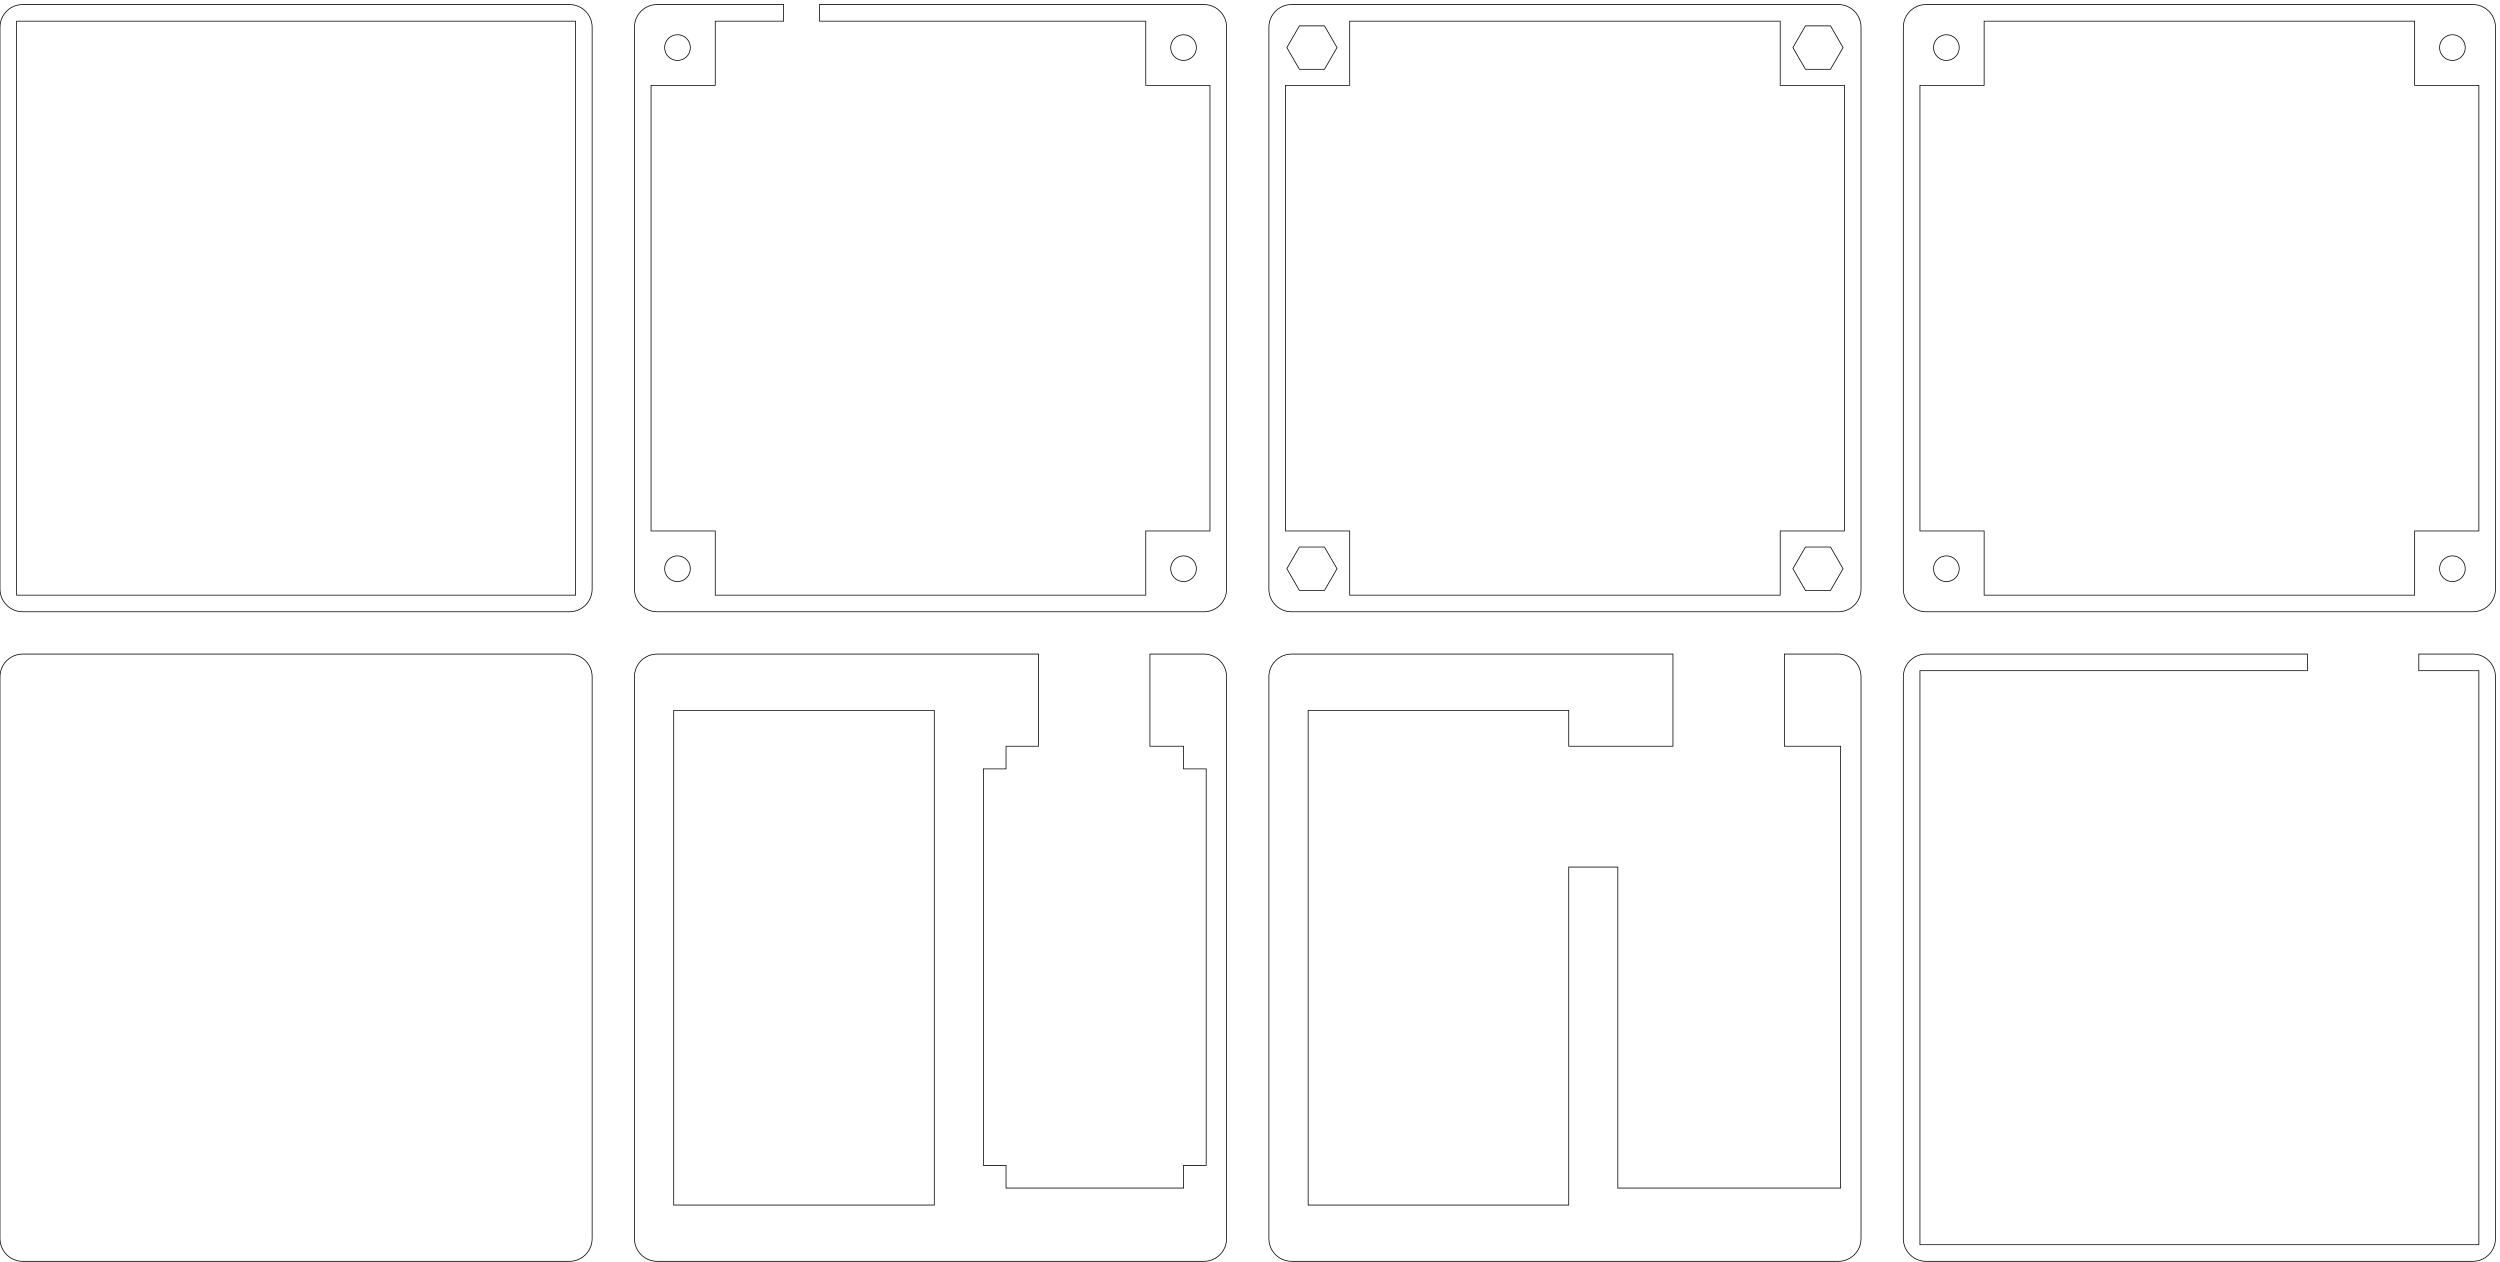
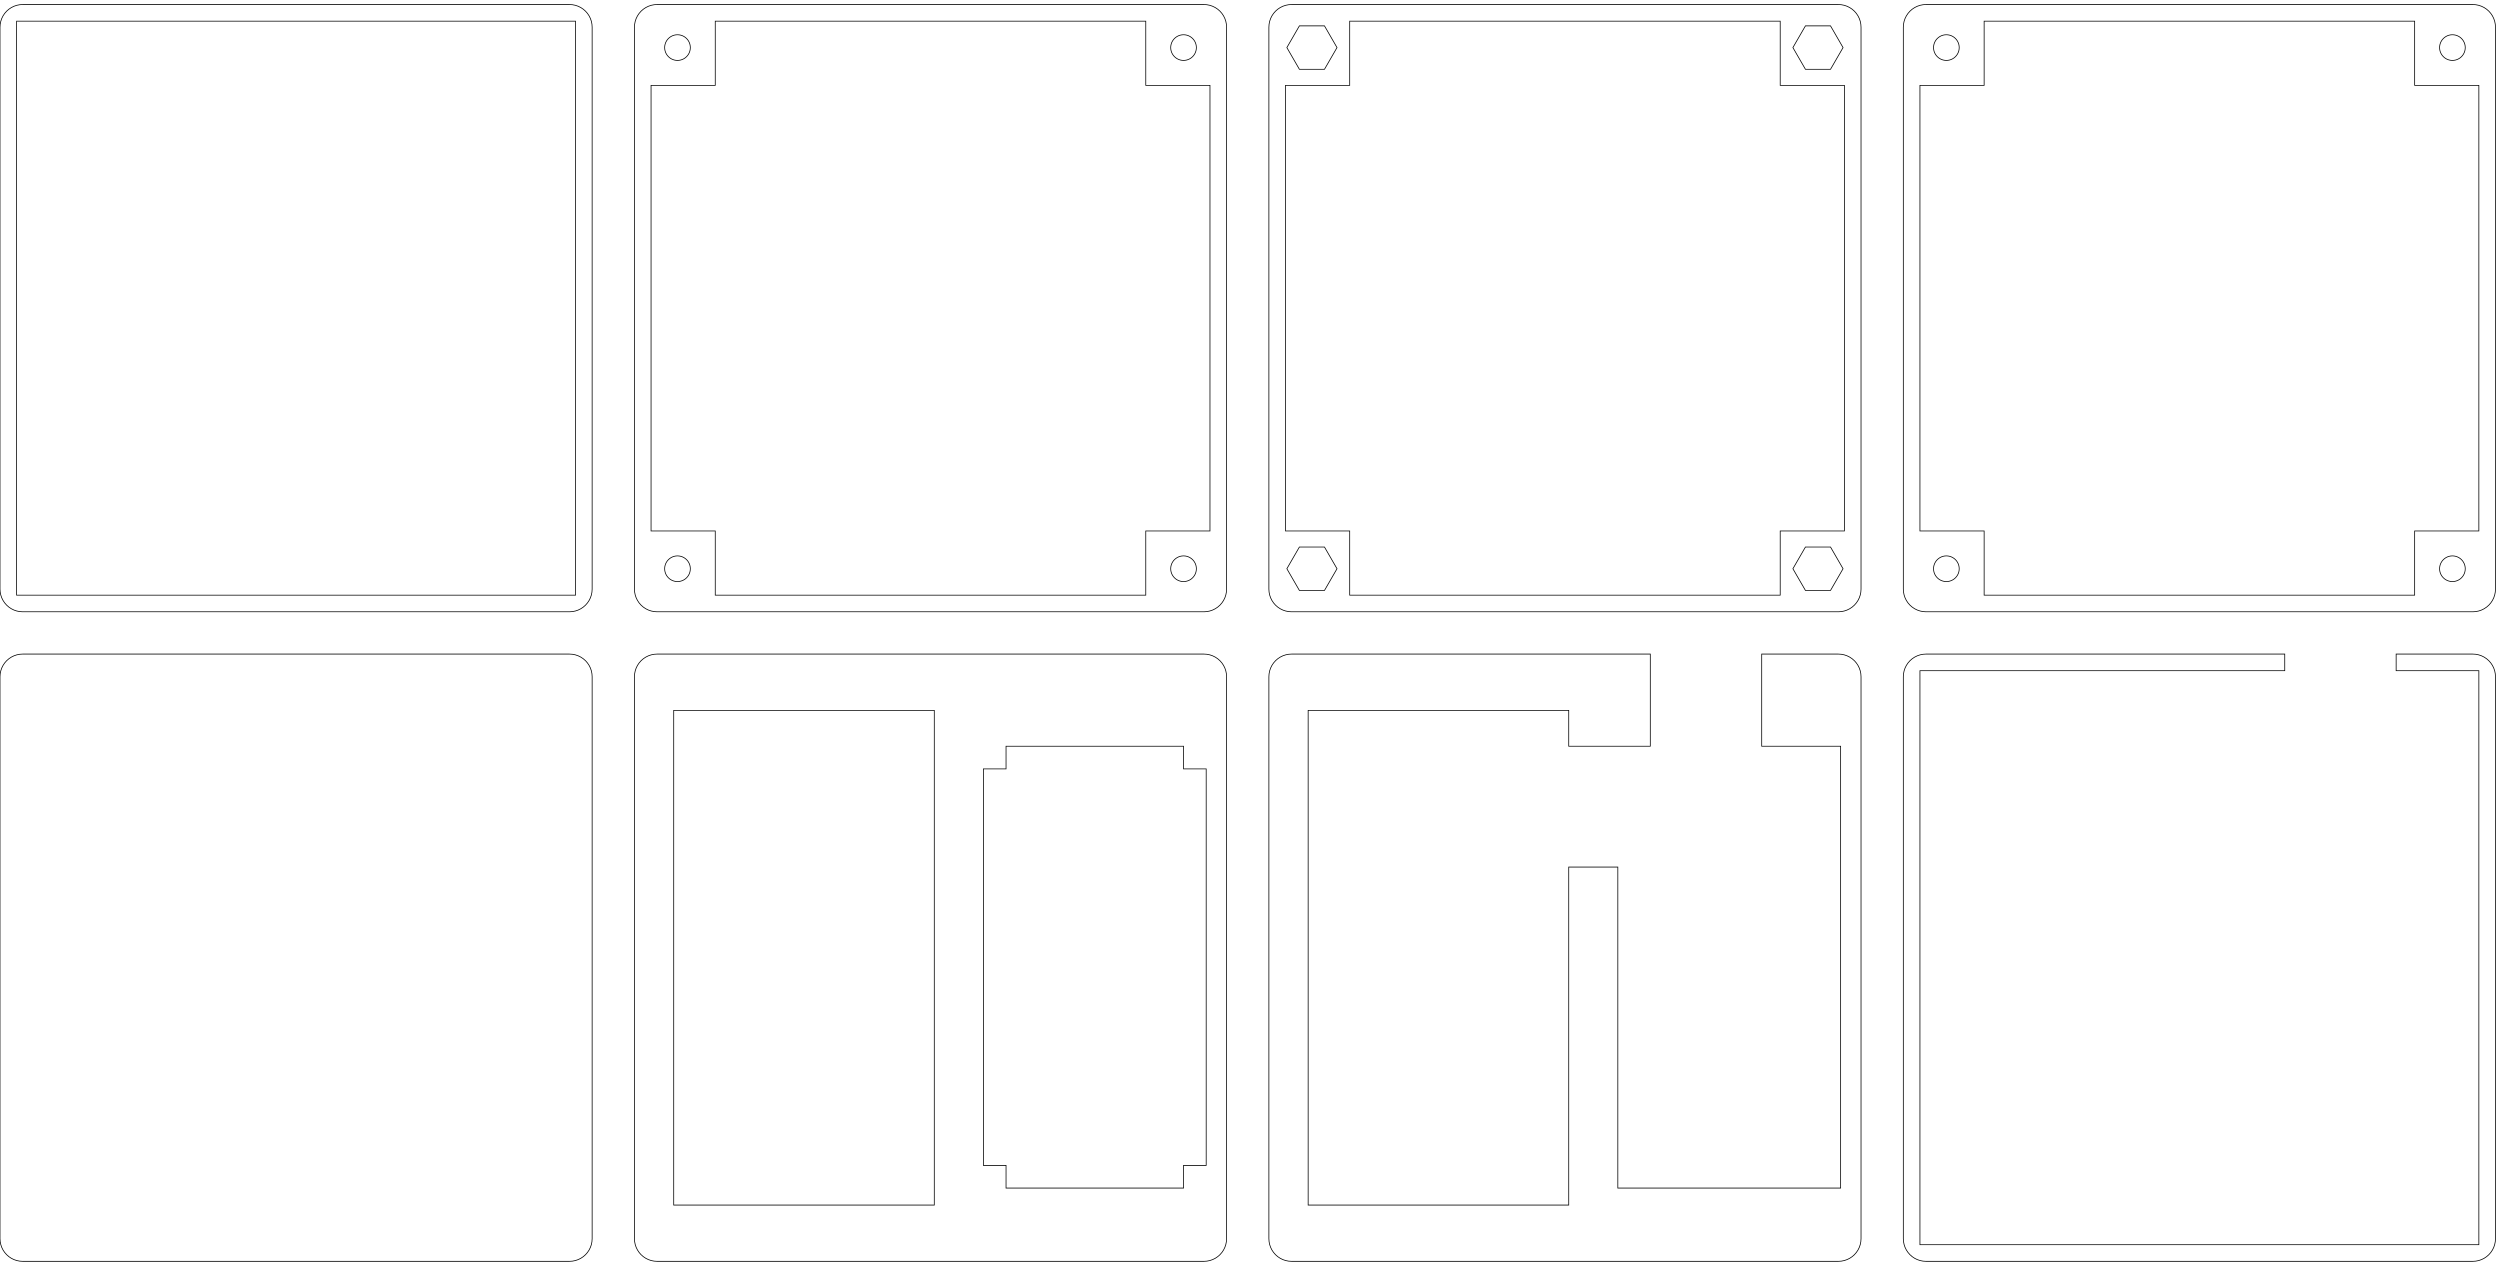
<svg xmlns="http://www.w3.org/2000/svg" width="331mm" height="167mm" viewBox="2 -169 331 167" version="1.1">
-   <path d=" M 245.792,-88.026 L 246.176,-88.102 L 246.548,-88.228 L 246.9,-88.402 L 247.226,-88.62 L 247.521,-88.879  L 247.78,-89.174 L 247.998,-89.5 L 248.172,-89.852 L 248.298,-90.224 L 248.374,-90.608 L 248.4,-91  L 248.4,-165.4 L 248.374,-165.792 L 248.298,-166.176 L 248.172,-166.548 L 247.998,-166.9 L 247.78,-167.226  L 247.521,-167.521 L 247.226,-167.78 L 246.9,-167.998 L 246.548,-168.172 L 246.176,-168.298 L 245.792,-168.374  L 245.4,-168.4 L 173,-168.4 L 172.608,-168.374 L 172.224,-168.298 L 171.852,-168.172 L 171.5,-167.998  L 171.174,-167.78 L 170.879,-167.521 L 170.62,-167.226 L 170.402,-166.9 L 170.228,-166.548 L 170.102,-166.176  L 170.026,-165.792 L 170,-165.4 L 170,-91 L 170.026,-90.608 L 170.102,-90.224 L 170.228,-89.852  L 170.402,-89.5 L 170.62,-89.174 L 170.879,-88.879 L 171.174,-88.62 L 171.5,-88.402 L 171.852,-88.228  L 172.224,-88.102 L 172.608,-88.026 L 173,-88 L 245.4,-88 z M 180.7,-90.2 L 180.7,-98.7 L 172.2,-98.7 L 172.2,-157.7 L 180.7,-157.7 L 180.7,-166.2  L 237.7,-166.2 L 237.7,-157.7 L 246.2,-157.7 L 246.2,-98.7 L 237.7,-98.7 L 237.7,-90.2  z M 174.04,-159.825 L 172.38,-162.7 L 174.04,-165.575 L 177.36,-165.575 L 179.02,-162.7 L 177.36,-159.825  z M 241.04,-159.825 L 239.38,-162.7 L 241.04,-165.575 L 244.36,-165.575 L 246.02,-162.7 L 244.36,-159.825  z M 174.04,-90.825 L 172.38,-93.7 L 174.04,-96.575 L 177.36,-96.575 L 179.02,-93.7 L 177.36,-90.825  z M 241.04,-90.825 L 239.38,-93.7 L 241.04,-96.575 L 244.36,-96.575 L 246.02,-93.7 L 244.36,-90.825  z M 161.792,-88.026 L 162.176,-88.102 L 162.548,-88.228 L 162.9,-88.402 L 163.226,-88.62 L 163.521,-88.879  L 163.78,-89.174 L 163.998,-89.5 L 164.172,-89.852 L 164.298,-90.224 L 164.374,-90.608 L 164.4,-91  L 164.4,-165.4 L 164.374,-165.792 L 164.298,-166.176 L 164.172,-166.548 L 163.998,-166.9 L 163.78,-167.226  L 163.521,-167.521 L 163.226,-167.78 L 162.9,-167.998 L 162.548,-168.172 L 162.176,-168.298 L 161.792,-168.374  L 161.4,-168.4 L 110.5,-168.4 L 110.5,-166.2 L 153.7,-166.2 L 153.7,-157.7 L 162.2,-157.7  L 162.2,-98.7 L 153.7,-98.7 L 153.7,-90.2 L 96.7,-90.2 L 96.7,-98.7 L 88.2,-98.7  L 88.2,-157.7 L 96.7,-157.7 L 96.7,-166.2 L 105.75,-166.2 L 105.75,-168.4 L 89,-168.4  L 88.608,-168.374 L 88.224,-168.298 L 87.852,-168.172 L 87.5,-167.998 L 87.174,-167.78 L 86.879,-167.521  L 86.62,-167.226 L 86.402,-166.9 L 86.228,-166.548 L 86.102,-166.176 L 86.026,-165.792 L 86,-165.4  L 86,-91 L 86.026,-90.608 L 86.102,-90.224 L 86.228,-89.852 L 86.402,-89.5 L 86.62,-89.174  L 86.879,-88.879 L 87.174,-88.62 L 87.5,-88.402 L 87.852,-88.228 L 88.224,-88.102 L 88.608,-88.026  L 89,-88 L 161.4,-88 z M 91.478,-161.015 L 91.26,-161.058 L 91.049,-161.129 L 90.85,-161.228 L 90.665,-161.351 L 90.498,-161.498  L 90.351,-161.665 L 90.228,-161.85 L 90.129,-162.049 L 90.058,-162.26 L 90.014,-162.478 L 90,-162.7  L 90.014,-162.922 L 90.058,-163.14 L 90.129,-163.351 L 90.228,-163.55 L 90.351,-163.735 L 90.498,-163.902  L 90.665,-164.049 L 90.85,-164.172 L 91.049,-164.271 L 91.26,-164.342 L 91.478,-164.385 L 91.7,-164.4  L 91.922,-164.385 L 92.14,-164.342 L 92.351,-164.271 L 92.55,-164.172 L 92.735,-164.049 L 92.902,-163.902  L 93.049,-163.735 L 93.172,-163.55 L 93.271,-163.351 L 93.342,-163.14 L 93.385,-162.922 L 93.4,-162.7  L 93.385,-162.478 L 93.342,-162.26 L 93.271,-162.049 L 93.172,-161.85 L 93.049,-161.665 L 92.902,-161.498  L 92.735,-161.351 L 92.55,-161.228 L 92.351,-161.129 L 92.14,-161.058 L 91.922,-161.015 L 91.7,-161  z M 158.478,-161.015 L 158.26,-161.058 L 158.049,-161.129 L 157.85,-161.228 L 157.665,-161.351 L 157.498,-161.498  L 157.351,-161.665 L 157.228,-161.85 L 157.129,-162.049 L 157.058,-162.26 L 157.015,-162.478 L 157,-162.7  L 157.015,-162.922 L 157.058,-163.14 L 157.129,-163.351 L 157.228,-163.55 L 157.351,-163.735 L 157.498,-163.902  L 157.665,-164.049 L 157.85,-164.172 L 158.049,-164.271 L 158.26,-164.342 L 158.478,-164.385 L 158.7,-164.4  L 158.922,-164.385 L 159.14,-164.342 L 159.351,-164.271 L 159.55,-164.172 L 159.735,-164.049 L 159.902,-163.902  L 160.049,-163.735 L 160.172,-163.55 L 160.271,-163.351 L 160.342,-163.14 L 160.385,-162.922 L 160.4,-162.7  L 160.385,-162.478 L 160.342,-162.26 L 160.271,-162.049 L 160.172,-161.85 L 160.049,-161.665 L 159.902,-161.498  L 159.735,-161.351 L 159.55,-161.228 L 159.351,-161.129 L 159.14,-161.058 L 158.922,-161.015 L 158.7,-161  z M 158.478,-92.014 L 158.26,-92.058 L 158.049,-92.129 L 157.85,-92.228 L 157.665,-92.351 L 157.498,-92.498  L 157.351,-92.665 L 157.228,-92.85 L 157.129,-93.049 L 157.058,-93.26 L 157.015,-93.478 L 157,-93.7  L 157.015,-93.922 L 157.058,-94.14 L 157.129,-94.351 L 157.228,-94.55 L 157.351,-94.735 L 157.498,-94.902  L 157.665,-95.049 L 157.85,-95.172 L 158.049,-95.271 L 158.26,-95.342 L 158.478,-95.385 L 158.7,-95.4  L 158.922,-95.385 L 159.14,-95.342 L 159.351,-95.271 L 159.55,-95.172 L 159.735,-95.049 L 159.902,-94.902  L 160.049,-94.735 L 160.172,-94.55 L 160.271,-94.351 L 160.342,-94.14 L 160.385,-93.922 L 160.4,-93.7  L 160.385,-93.478 L 160.342,-93.26 L 160.271,-93.049 L 160.172,-92.85 L 160.049,-92.665 L 159.902,-92.498  L 159.735,-92.351 L 159.55,-92.228 L 159.351,-92.129 L 159.14,-92.058 L 158.922,-92.014 L 158.7,-92  z M 91.478,-92.014 L 91.26,-92.058 L 91.049,-92.129 L 90.85,-92.228 L 90.665,-92.351 L 90.498,-92.498  L 90.351,-92.665 L 90.228,-92.85 L 90.129,-93.049 L 90.058,-93.26 L 90.014,-93.478 L 90,-93.7  L 90.014,-93.922 L 90.058,-94.14 L 90.129,-94.351 L 90.228,-94.55 L 90.351,-94.735 L 90.498,-94.902  L 90.665,-95.049 L 90.85,-95.172 L 91.049,-95.271 L 91.26,-95.342 L 91.478,-95.385 L 91.7,-95.4  L 91.922,-95.385 L 92.14,-95.342 L 92.351,-95.271 L 92.55,-95.172 L 92.735,-95.049 L 92.902,-94.902  L 93.049,-94.735 L 93.172,-94.55 L 93.271,-94.351 L 93.342,-94.14 L 93.385,-93.922 L 93.4,-93.7  L 93.385,-93.478 L 93.342,-93.26 L 93.271,-93.049 L 93.172,-92.85 L 93.049,-92.665 L 92.902,-92.498  L 92.735,-92.351 L 92.55,-92.228 L 92.351,-92.129 L 92.14,-92.058 L 91.922,-92.014 L 91.7,-92  z M 329.792,-88.026 L 330.176,-88.102 L 330.548,-88.228 L 330.9,-88.402 L 331.226,-88.62 L 331.521,-88.879  L 331.78,-89.174 L 331.998,-89.5 L 332.172,-89.852 L 332.298,-90.224 L 332.374,-90.608 L 332.4,-91  L 332.4,-165.4 L 332.374,-165.792 L 332.298,-166.176 L 332.172,-166.548 L 331.998,-166.9 L 331.78,-167.226  L 331.521,-167.521 L 331.226,-167.78 L 330.9,-167.998 L 330.548,-168.172 L 330.176,-168.298 L 329.792,-168.374  L 329.4,-168.4 L 257,-168.4 L 256.608,-168.374 L 256.224,-168.298 L 255.852,-168.172 L 255.5,-167.998  L 255.174,-167.78 L 254.879,-167.521 L 254.62,-167.226 L 254.402,-166.9 L 254.228,-166.548 L 254.102,-166.176  L 254.026,-165.792 L 254,-165.4 L 254,-91 L 254.026,-90.608 L 254.102,-90.224 L 254.228,-89.852  L 254.402,-89.5 L 254.62,-89.174 L 254.879,-88.879 L 255.174,-88.62 L 255.5,-88.402 L 255.852,-88.228  L 256.224,-88.102 L 256.608,-88.026 L 257,-88 L 329.4,-88 z M 264.7,-90.2 L 264.7,-98.7 L 256.2,-98.7 L 256.2,-157.7 L 264.7,-157.7 L 264.7,-166.2  L 321.7,-166.2 L 321.7,-157.7 L 330.2,-157.7 L 330.2,-98.7 L 321.7,-98.7 L 321.7,-90.2  z M 259.478,-161.015 L 259.26,-161.058 L 259.049,-161.129 L 258.85,-161.228 L 258.665,-161.351 L 258.498,-161.498  L 258.351,-161.665 L 258.228,-161.85 L 258.129,-162.049 L 258.058,-162.26 L 258.015,-162.478 L 258,-162.7  L 258.015,-162.922 L 258.058,-163.14 L 258.129,-163.351 L 258.228,-163.55 L 258.351,-163.735 L 258.498,-163.902  L 258.665,-164.049 L 258.85,-164.172 L 259.049,-164.271 L 259.26,-164.342 L 259.478,-164.385 L 259.7,-164.4  L 259.922,-164.385 L 260.14,-164.342 L 260.351,-164.271 L 260.55,-164.172 L 260.735,-164.049 L 260.902,-163.902  L 261.049,-163.735 L 261.172,-163.55 L 261.271,-163.351 L 261.342,-163.14 L 261.385,-162.922 L 261.4,-162.7  L 261.385,-162.478 L 261.342,-162.26 L 261.271,-162.049 L 261.172,-161.85 L 261.049,-161.665 L 260.902,-161.498  L 260.735,-161.351 L 260.55,-161.228 L 260.351,-161.129 L 260.14,-161.058 L 259.922,-161.015 L 259.7,-161  z M 326.478,-161.015 L 326.26,-161.058 L 326.049,-161.129 L 325.85,-161.228 L 325.665,-161.351 L 325.498,-161.498  L 325.351,-161.665 L 325.228,-161.85 L 325.129,-162.049 L 325.058,-162.26 L 325.015,-162.478 L 325,-162.7  L 325.015,-162.922 L 325.058,-163.14 L 325.129,-163.351 L 325.228,-163.55 L 325.351,-163.735 L 325.498,-163.902  L 325.665,-164.049 L 325.85,-164.172 L 326.049,-164.271 L 326.26,-164.342 L 326.478,-164.385 L 326.7,-164.4  L 326.922,-164.385 L 327.14,-164.342 L 327.351,-164.271 L 327.55,-164.172 L 327.735,-164.049 L 327.902,-163.902  L 328.049,-163.735 L 328.172,-163.55 L 328.271,-163.351 L 328.342,-163.14 L 328.385,-162.922 L 328.4,-162.7  L 328.385,-162.478 L 328.342,-162.26 L 328.271,-162.049 L 328.172,-161.85 L 328.049,-161.665 L 327.902,-161.498  L 327.735,-161.351 L 327.55,-161.228 L 327.351,-161.129 L 327.14,-161.058 L 326.922,-161.015 L 326.7,-161  z M 326.478,-92.014 L 326.26,-92.058 L 326.049,-92.129 L 325.85,-92.228 L 325.665,-92.351 L 325.498,-92.498  L 325.351,-92.665 L 325.228,-92.85 L 325.129,-93.049 L 325.058,-93.26 L 325.015,-93.478 L 325,-93.7  L 325.015,-93.922 L 325.058,-94.14 L 325.129,-94.351 L 325.228,-94.55 L 325.351,-94.735 L 325.498,-94.902  L 325.665,-95.049 L 325.85,-95.172 L 326.049,-95.271 L 326.26,-95.342 L 326.478,-95.385 L 326.7,-95.4  L 326.922,-95.385 L 327.14,-95.342 L 327.351,-95.271 L 327.55,-95.172 L 327.735,-95.049 L 327.902,-94.902  L 328.049,-94.735 L 328.172,-94.55 L 328.271,-94.351 L 328.342,-94.14 L 328.385,-93.922 L 328.4,-93.7  L 328.385,-93.478 L 328.342,-93.26 L 328.271,-93.049 L 328.172,-92.85 L 328.049,-92.665 L 327.902,-92.498  L 327.735,-92.351 L 327.55,-92.228 L 327.351,-92.129 L 327.14,-92.058 L 326.922,-92.014 L 326.7,-92  z M 259.478,-92.014 L 259.26,-92.058 L 259.049,-92.129 L 258.85,-92.228 L 258.665,-92.351 L 258.498,-92.498  L 258.351,-92.665 L 258.228,-92.85 L 258.129,-93.049 L 258.058,-93.26 L 258.015,-93.478 L 258,-93.7  L 258.015,-93.922 L 258.058,-94.14 L 258.129,-94.351 L 258.228,-94.55 L 258.351,-94.735 L 258.498,-94.902  L 258.665,-95.049 L 258.85,-95.172 L 259.049,-95.271 L 259.26,-95.342 L 259.478,-95.385 L 259.7,-95.4  L 259.922,-95.385 L 260.14,-95.342 L 260.351,-95.271 L 260.55,-95.172 L 260.735,-95.049 L 260.902,-94.902  L 261.049,-94.735 L 261.172,-94.55 L 261.271,-94.351 L 261.342,-94.14 L 261.385,-93.922 L 261.4,-93.7  L 261.385,-93.478 L 261.342,-93.26 L 261.271,-93.049 L 261.172,-92.85 L 261.049,-92.665 L 260.902,-92.498  L 260.735,-92.351 L 260.55,-92.228 L 260.351,-92.129 L 260.14,-92.058 L 259.922,-92.014 L 259.7,-92  z M 77.791,-88.026 L 78.176,-88.102 L 78.548,-88.228 L 78.9,-88.402 L 79.226,-88.62 L 79.521,-88.879  L 79.78,-89.174 L 79.998,-89.5 L 80.172,-89.852 L 80.298,-90.224 L 80.374,-90.608 L 80.4,-91  L 80.4,-165.4 L 80.374,-165.792 L 80.298,-166.176 L 80.172,-166.548 L 79.998,-166.9 L 79.78,-167.226  L 79.521,-167.521 L 79.226,-167.78 L 78.9,-167.998 L 78.548,-168.172 L 78.176,-168.298 L 77.791,-168.374  L 77.4,-168.4 L 5,-168.4 L 4.608,-168.374 L 4.224,-168.298 L 3.852,-168.172 L 3.5,-167.998  L 3.174,-167.78 L 2.879,-167.521 L 2.62,-167.226 L 2.402,-166.9 L 2.228,-166.548 L 2.102,-166.176  L 2.026,-165.792 L 2,-165.4 L 2,-91 L 2.026,-90.608 L 2.102,-90.224 L 2.228,-89.852  L 2.402,-89.5 L 2.62,-89.174 L 2.879,-88.879 L 3.174,-88.62 L 3.5,-88.402 L 3.852,-88.228  L 4.224,-88.102 L 4.608,-88.026 L 5,-88 L 77.4,-88 z M 4.2,-90.2 L 4.2,-166.2 L 78.2,-166.2 L 78.2,-90.2 z M 77.792,-2.026 L 78.177,-2.102 L 78.548,-2.228 L 78.9,-2.402 L 79.226,-2.62 L 79.521,-2.879  L 79.78,-3.174 L 79.998,-3.5 L 80.172,-3.852 L 80.298,-4.224 L 80.374,-4.608 L 80.4,-5  L 80.4,-79.4 L 80.374,-79.792 L 80.298,-80.177 L 80.172,-80.548 L 79.998,-80.9 L 79.78,-81.226  L 79.521,-81.521 L 79.226,-81.78 L 78.9,-81.998 L 78.548,-82.172 L 78.177,-82.298 L 77.792,-82.374  L 77.4,-82.4 L 5,-82.4 L 4.608,-82.374 L 4.224,-82.298 L 3.852,-82.172 L 3.5,-81.998  L 3.174,-81.78 L 2.879,-81.521 L 2.62,-81.226 L 2.402,-80.9 L 2.228,-80.548 L 2.102,-80.177  L 2.026,-79.792 L 2,-79.4 L 2,-5 L 2.026,-4.608 L 2.102,-4.224 L 2.228,-3.852  L 2.402,-3.5 L 2.62,-3.174 L 2.879,-2.879 L 3.174,-2.62 L 3.5,-2.402 L 3.852,-2.228  L 4.224,-2.102 L 4.608,-2.026 L 5,-2 L 77.4,-2 z M 329.792,-2.026 L 330.176,-2.102 L 330.548,-2.228 L 330.9,-2.402 L 331.226,-2.62 L 331.521,-2.879  L 331.78,-3.174 L 331.998,-3.5 L 332.172,-3.852 L 332.298,-4.224 L 332.374,-4.608 L 332.4,-5  L 332.4,-79.4 L 332.374,-79.791 L 332.298,-80.176 L 332.172,-80.548 L 331.998,-80.9 L 331.78,-81.226  L 331.521,-81.521 L 331.226,-81.78 L 330.9,-81.998 L 330.548,-82.172 L 330.176,-82.298 L 329.792,-82.374  L 329.4,-82.4 L 322.25,-82.4 L 322.25,-80.2 L 330.2,-80.2 L 330.2,-4.2 L 256.2,-4.2  L 256.2,-80.2 L 307.5,-80.2 L 307.5,-82.4 L 257,-82.4 L 256.608,-82.374 L 256.224,-82.298  L 255.852,-82.172 L 255.5,-81.998 L 255.174,-81.78 L 254.879,-81.521 L 254.62,-81.226 L 254.402,-80.9  L 254.228,-80.548 L 254.102,-80.176 L 254.026,-79.791 L 254,-79.4 L 254,-5 L 254.026,-4.608  L 254.102,-4.224 L 254.228,-3.852 L 254.402,-3.5 L 254.62,-3.174 L 254.879,-2.879 L 255.174,-2.62  L 255.5,-2.402 L 255.852,-2.228 L 256.224,-2.102 L 256.608,-2.026 L 257,-2 L 329.4,-2  z M 245.792,-2.026 L 246.176,-2.102 L 246.548,-2.228 L 246.9,-2.402 L 247.226,-2.62 L 247.521,-2.879  L 247.78,-3.174 L 247.998,-3.5 L 248.172,-3.852 L 248.298,-4.224 L 248.374,-4.608 L 248.4,-5  L 248.4,-79.4 L 248.374,-79.791 L 248.298,-80.176 L 248.172,-80.548 L 247.998,-80.9 L 247.78,-81.226  L 247.521,-81.521 L 247.226,-81.78 L 246.9,-81.998 L 246.548,-82.172 L 246.176,-82.298 L 245.792,-82.374  L 245.4,-82.4 L 238.25,-82.4 L 238.25,-70.2 L 245.7,-70.2 L 245.7,-11.7 L 216.2,-11.7  L 216.2,-54.2 L 209.7,-54.2 L 209.7,-9.45 L 175.2,-9.45 L 175.2,-74.95 L 209.7,-74.95  L 209.7,-70.2 L 223.5,-70.2 L 223.5,-82.4 L 173,-82.4 L 172.608,-82.374 L 172.224,-82.298  L 171.852,-82.172 L 171.5,-81.998 L 171.174,-81.78 L 170.879,-81.521 L 170.62,-81.226 L 170.402,-80.9  L 170.228,-80.548 L 170.102,-80.176 L 170.026,-79.791 L 170,-79.4 L 170,-5 L 170.026,-4.608  L 170.102,-4.224 L 170.228,-3.852 L 170.402,-3.5 L 170.62,-3.174 L 170.879,-2.879 L 171.174,-2.62  L 171.5,-2.402 L 171.852,-2.228 L 172.224,-2.102 L 172.608,-2.026 L 173,-2 L 245.4,-2  z M 161.792,-2.026 L 162.176,-2.102 L 162.548,-2.228 L 162.9,-2.402 L 163.226,-2.62 L 163.521,-2.879  L 163.78,-3.174 L 163.998,-3.5 L 164.172,-3.852 L 164.298,-4.224 L 164.374,-4.608 L 164.4,-5  L 164.4,-79.4 L 164.374,-79.791 L 164.298,-80.176 L 164.172,-80.548 L 163.998,-80.9 L 163.78,-81.226  L 163.521,-81.521 L 163.226,-81.78 L 162.9,-81.998 L 162.548,-82.172 L 162.176,-82.298 L 161.792,-82.374  L 161.4,-82.4 L 154.25,-82.4 L 154.25,-70.2 L 158.7,-70.2 L 158.7,-67.2 L 161.7,-67.2  L 161.7,-14.7 L 158.7,-14.7 L 158.7,-11.7 L 135.2,-11.7 L 135.2,-14.7 L 132.2,-14.7  L 132.2,-67.2 L 135.2,-67.2 L 135.2,-70.2 L 139.5,-70.2 L 139.5,-82.4 L 89,-82.4  L 88.608,-82.374 L 88.224,-82.298 L 87.852,-82.172 L 87.5,-81.998 L 87.174,-81.78 L 86.879,-81.521  L 86.62,-81.226 L 86.402,-80.9 L 86.228,-80.548 L 86.102,-80.176 L 86.026,-79.791 L 86,-79.4  L 86,-5 L 86.026,-4.608 L 86.102,-4.224 L 86.228,-3.852 L 86.402,-3.5 L 86.62,-3.174  L 86.879,-2.879 L 87.174,-2.62 L 87.5,-2.402 L 87.852,-2.228 L 88.224,-2.102 L 88.608,-2.026  L 89,-2 L 161.4,-2 z M 91.2,-9.45 L 91.2,-74.95 L 125.7,-74.95 L 125.7,-9.45 z " fill="none" stroke="#000000" stroke-width="0.1" />
+   <path d=" M 245.792,-88.026 L 246.176,-88.102 L 246.548,-88.228 L 246.9,-88.402 L 247.226,-88.62 L 247.521,-88.879  L 247.78,-89.174 L 247.998,-89.5 L 248.172,-89.852 L 248.298,-90.224 L 248.374,-90.608 L 248.4,-91  L 248.4,-165.4 L 248.374,-165.792 L 248.298,-166.176 L 248.172,-166.548 L 247.998,-166.9 L 247.78,-167.226  L 247.521,-167.521 L 247.226,-167.78 L 246.9,-167.998 L 246.548,-168.172 L 246.176,-168.298 L 245.792,-168.374  L 245.4,-168.4 L 173,-168.4 L 172.608,-168.374 L 172.224,-168.298 L 171.852,-168.172 L 171.5,-167.998  L 171.174,-167.78 L 170.879,-167.521 L 170.62,-167.226 L 170.402,-166.9 L 170.228,-166.548 L 170.102,-166.176  L 170.026,-165.792 L 170,-165.4 L 170,-91 L 170.026,-90.608 L 170.102,-90.224 L 170.228,-89.852  L 170.402,-89.5 L 170.62,-89.174 L 170.879,-88.879 L 171.174,-88.62 L 171.5,-88.402 L 171.852,-88.228  L 172.224,-88.102 L 172.608,-88.026 L 173,-88 L 245.4,-88 z M 180.7,-90.2 L 180.7,-98.7 L 172.2,-98.7 L 172.2,-157.7 L 180.7,-157.7 L 180.7,-166.2  L 237.7,-166.2 L 237.7,-157.7 L 246.2,-157.7 L 246.2,-98.7 L 237.7,-98.7 L 237.7,-90.2  z M 174.04,-159.825 L 172.38,-162.7 L 174.04,-165.575 L 177.36,-165.575 L 179.02,-162.7 L 177.36,-159.825  z M 241.04,-159.825 L 239.38,-162.7 L 241.04,-165.575 L 244.36,-165.575 L 246.02,-162.7 L 244.36,-159.825  z M 174.04,-90.825 L 172.38,-93.7 L 174.04,-96.575 L 177.36,-96.575 L 179.02,-93.7 L 177.36,-90.825  z M 241.04,-90.825 L 239.38,-93.7 L 241.04,-96.575 L 244.36,-96.575 L 246.02,-93.7 L 244.36,-90.825  z M 329.792,-88.026 L 330.176,-88.102 L 330.548,-88.228 L 330.9,-88.402 L 331.226,-88.62 L 331.521,-88.879  L 331.78,-89.174 L 331.998,-89.5 L 332.172,-89.852 L 332.298,-90.224 L 332.374,-90.608 L 332.4,-91  L 332.4,-165.4 L 332.374,-165.792 L 332.298,-166.176 L 332.172,-166.548 L 331.998,-166.9 L 331.78,-167.226  L 331.521,-167.521 L 331.226,-167.78 L 330.9,-167.998 L 330.548,-168.172 L 330.176,-168.298 L 329.792,-168.374  L 329.4,-168.4 L 257,-168.4 L 256.608,-168.374 L 256.224,-168.298 L 255.852,-168.172 L 255.5,-167.998  L 255.174,-167.78 L 254.879,-167.521 L 254.62,-167.226 L 254.402,-166.9 L 254.228,-166.548 L 254.102,-166.176  L 254.026,-165.792 L 254,-165.4 L 254,-91 L 254.026,-90.608 L 254.102,-90.224 L 254.228,-89.852  L 254.402,-89.5 L 254.62,-89.174 L 254.879,-88.879 L 255.174,-88.62 L 255.5,-88.402 L 255.852,-88.228  L 256.224,-88.102 L 256.608,-88.026 L 257,-88 L 329.4,-88 z M 264.7,-90.2 L 264.7,-98.7 L 256.2,-98.7 L 256.2,-157.7 L 264.7,-157.7 L 264.7,-166.2  L 321.7,-166.2 L 321.7,-157.7 L 330.2,-157.7 L 330.2,-98.7 L 321.7,-98.7 L 321.7,-90.2  z M 259.478,-161.015 L 259.26,-161.058 L 259.049,-161.129 L 258.85,-161.228 L 258.665,-161.351 L 258.498,-161.498  L 258.351,-161.665 L 258.228,-161.85 L 258.129,-162.049 L 258.058,-162.26 L 258.015,-162.478 L 258,-162.7  L 258.015,-162.922 L 258.058,-163.14 L 258.129,-163.351 L 258.228,-163.55 L 258.351,-163.735 L 258.498,-163.902  L 258.665,-164.049 L 258.85,-164.172 L 259.049,-164.271 L 259.26,-164.342 L 259.478,-164.385 L 259.7,-164.4  L 259.922,-164.385 L 260.14,-164.342 L 260.351,-164.271 L 260.55,-164.172 L 260.735,-164.049 L 260.902,-163.902  L 261.049,-163.735 L 261.172,-163.55 L 261.271,-163.351 L 261.342,-163.14 L 261.385,-162.922 L 261.4,-162.7  L 261.385,-162.478 L 261.342,-162.26 L 261.271,-162.049 L 261.172,-161.85 L 261.049,-161.665 L 260.902,-161.498  L 260.735,-161.351 L 260.55,-161.228 L 260.351,-161.129 L 260.14,-161.058 L 259.922,-161.015 L 259.7,-161  z M 326.478,-161.015 L 326.26,-161.058 L 326.049,-161.129 L 325.85,-161.228 L 325.665,-161.351 L 325.498,-161.498  L 325.351,-161.665 L 325.228,-161.85 L 325.129,-162.049 L 325.058,-162.26 L 325.015,-162.478 L 325,-162.7  L 325.015,-162.922 L 325.058,-163.14 L 325.129,-163.351 L 325.228,-163.55 L 325.351,-163.735 L 325.498,-163.902  L 325.665,-164.049 L 325.85,-164.172 L 326.049,-164.271 L 326.26,-164.342 L 326.478,-164.385 L 326.7,-164.4  L 326.922,-164.385 L 327.14,-164.342 L 327.351,-164.271 L 327.55,-164.172 L 327.735,-164.049 L 327.902,-163.902  L 328.049,-163.735 L 328.172,-163.55 L 328.271,-163.351 L 328.342,-163.14 L 328.385,-162.922 L 328.4,-162.7  L 328.385,-162.478 L 328.342,-162.26 L 328.271,-162.049 L 328.172,-161.85 L 328.049,-161.665 L 327.902,-161.498  L 327.735,-161.351 L 327.55,-161.228 L 327.351,-161.129 L 327.14,-161.058 L 326.922,-161.015 L 326.7,-161  z M 326.478,-92.014 L 326.26,-92.058 L 326.049,-92.129 L 325.85,-92.228 L 325.665,-92.351 L 325.498,-92.498  L 325.351,-92.665 L 325.228,-92.85 L 325.129,-93.049 L 325.058,-93.26 L 325.015,-93.478 L 325,-93.7  L 325.015,-93.922 L 325.058,-94.14 L 325.129,-94.351 L 325.228,-94.55 L 325.351,-94.735 L 325.498,-94.902  L 325.665,-95.049 L 325.85,-95.172 L 326.049,-95.271 L 326.26,-95.342 L 326.478,-95.385 L 326.7,-95.4  L 326.922,-95.385 L 327.14,-95.342 L 327.351,-95.271 L 327.55,-95.172 L 327.735,-95.049 L 327.902,-94.902  L 328.049,-94.735 L 328.172,-94.55 L 328.271,-94.351 L 328.342,-94.14 L 328.385,-93.922 L 328.4,-93.7  L 328.385,-93.478 L 328.342,-93.26 L 328.271,-93.049 L 328.172,-92.85 L 328.049,-92.665 L 327.902,-92.498  L 327.735,-92.351 L 327.55,-92.228 L 327.351,-92.129 L 327.14,-92.058 L 326.922,-92.014 L 326.7,-92  z M 259.478,-92.014 L 259.26,-92.058 L 259.049,-92.129 L 258.85,-92.228 L 258.665,-92.351 L 258.498,-92.498  L 258.351,-92.665 L 258.228,-92.85 L 258.129,-93.049 L 258.058,-93.26 L 258.015,-93.478 L 258,-93.7  L 258.015,-93.922 L 258.058,-94.14 L 258.129,-94.351 L 258.228,-94.55 L 258.351,-94.735 L 258.498,-94.902  L 258.665,-95.049 L 258.85,-95.172 L 259.049,-95.271 L 259.26,-95.342 L 259.478,-95.385 L 259.7,-95.4  L 259.922,-95.385 L 260.14,-95.342 L 260.351,-95.271 L 260.55,-95.172 L 260.735,-95.049 L 260.902,-94.902  L 261.049,-94.735 L 261.172,-94.55 L 261.271,-94.351 L 261.342,-94.14 L 261.385,-93.922 L 261.4,-93.7  L 261.385,-93.478 L 261.342,-93.26 L 261.271,-93.049 L 261.172,-92.85 L 261.049,-92.665 L 260.902,-92.498  L 260.735,-92.351 L 260.55,-92.228 L 260.351,-92.129 L 260.14,-92.058 L 259.922,-92.014 L 259.7,-92  z M 161.792,-88.026 L 162.176,-88.102 L 162.548,-88.228 L 162.9,-88.402 L 163.226,-88.62 L 163.521,-88.879  L 163.78,-89.174 L 163.998,-89.5 L 164.172,-89.852 L 164.298,-90.224 L 164.374,-90.608 L 164.4,-91  L 164.4,-165.4 L 164.374,-165.792 L 164.298,-166.176 L 164.172,-166.548 L 163.998,-166.9 L 163.78,-167.226  L 163.521,-167.521 L 163.226,-167.78 L 162.9,-167.998 L 162.548,-168.172 L 162.176,-168.298 L 161.792,-168.374  L 161.4,-168.4 L 89,-168.4 L 88.608,-168.374 L 88.224,-168.298 L 87.852,-168.172 L 87.5,-167.998  L 87.174,-167.78 L 86.879,-167.521 L 86.62,-167.226 L 86.402,-166.9 L 86.228,-166.548 L 86.102,-166.176  L 86.026,-165.792 L 86,-165.4 L 86,-91 L 86.026,-90.608 L 86.102,-90.224 L 86.228,-89.852  L 86.402,-89.5 L 86.62,-89.174 L 86.879,-88.879 L 87.174,-88.62 L 87.5,-88.402 L 87.852,-88.228  L 88.224,-88.102 L 88.608,-88.026 L 89,-88 L 161.4,-88 z M 96.7,-90.2 L 96.7,-98.7 L 88.2,-98.7 L 88.2,-157.7 L 96.7,-157.7 L 96.7,-166.2  L 153.7,-166.2 L 153.7,-157.7 L 162.2,-157.7 L 162.2,-98.7 L 153.7,-98.7 L 153.7,-90.2  z M 91.478,-161.015 L 91.26,-161.058 L 91.049,-161.129 L 90.85,-161.228 L 90.665,-161.351 L 90.498,-161.498  L 90.351,-161.665 L 90.228,-161.85 L 90.129,-162.049 L 90.058,-162.26 L 90.014,-162.478 L 90,-162.7  L 90.014,-162.922 L 90.058,-163.14 L 90.129,-163.351 L 90.228,-163.55 L 90.351,-163.735 L 90.498,-163.902  L 90.665,-164.049 L 90.85,-164.172 L 91.049,-164.271 L 91.26,-164.342 L 91.478,-164.385 L 91.7,-164.4  L 91.922,-164.385 L 92.14,-164.342 L 92.351,-164.271 L 92.55,-164.172 L 92.735,-164.049 L 92.902,-163.902  L 93.049,-163.735 L 93.172,-163.55 L 93.271,-163.351 L 93.342,-163.14 L 93.385,-162.922 L 93.4,-162.7  L 93.385,-162.478 L 93.342,-162.26 L 93.271,-162.049 L 93.172,-161.85 L 93.049,-161.665 L 92.902,-161.498  L 92.735,-161.351 L 92.55,-161.228 L 92.351,-161.129 L 92.14,-161.058 L 91.922,-161.015 L 91.7,-161  z M 158.478,-161.015 L 158.26,-161.058 L 158.049,-161.129 L 157.85,-161.228 L 157.665,-161.351 L 157.498,-161.498  L 157.351,-161.665 L 157.228,-161.85 L 157.129,-162.049 L 157.058,-162.26 L 157.015,-162.478 L 157,-162.7  L 157.015,-162.922 L 157.058,-163.14 L 157.129,-163.351 L 157.228,-163.55 L 157.351,-163.735 L 157.498,-163.902  L 157.665,-164.049 L 157.85,-164.172 L 158.049,-164.271 L 158.26,-164.342 L 158.478,-164.385 L 158.7,-164.4  L 158.922,-164.385 L 159.14,-164.342 L 159.351,-164.271 L 159.55,-164.172 L 159.735,-164.049 L 159.902,-163.902  L 160.049,-163.735 L 160.172,-163.55 L 160.271,-163.351 L 160.342,-163.14 L 160.385,-162.922 L 160.4,-162.7  L 160.385,-162.478 L 160.342,-162.26 L 160.271,-162.049 L 160.172,-161.85 L 160.049,-161.665 L 159.902,-161.498  L 159.735,-161.351 L 159.55,-161.228 L 159.351,-161.129 L 159.14,-161.058 L 158.922,-161.015 L 158.7,-161  z M 158.478,-92.014 L 158.26,-92.058 L 158.049,-92.129 L 157.85,-92.228 L 157.665,-92.351 L 157.498,-92.498  L 157.351,-92.665 L 157.228,-92.85 L 157.129,-93.049 L 157.058,-93.26 L 157.015,-93.478 L 157,-93.7  L 157.015,-93.922 L 157.058,-94.14 L 157.129,-94.351 L 157.228,-94.55 L 157.351,-94.735 L 157.498,-94.902  L 157.665,-95.049 L 157.85,-95.172 L 158.049,-95.271 L 158.26,-95.342 L 158.478,-95.385 L 158.7,-95.4  L 158.922,-95.385 L 159.14,-95.342 L 159.351,-95.271 L 159.55,-95.172 L 159.735,-95.049 L 159.902,-94.902  L 160.049,-94.735 L 160.172,-94.55 L 160.271,-94.351 L 160.342,-94.14 L 160.385,-93.922 L 160.4,-93.7  L 160.385,-93.478 L 160.342,-93.26 L 160.271,-93.049 L 160.172,-92.85 L 160.049,-92.665 L 159.902,-92.498  L 159.735,-92.351 L 159.55,-92.228 L 159.351,-92.129 L 159.14,-92.058 L 158.922,-92.014 L 158.7,-92  z M 91.478,-92.014 L 91.26,-92.058 L 91.049,-92.129 L 90.85,-92.228 L 90.665,-92.351 L 90.498,-92.498  L 90.351,-92.665 L 90.228,-92.85 L 90.129,-93.049 L 90.058,-93.26 L 90.014,-93.478 L 90,-93.7  L 90.014,-93.922 L 90.058,-94.14 L 90.129,-94.351 L 90.228,-94.55 L 90.351,-94.735 L 90.498,-94.902  L 90.665,-95.049 L 90.85,-95.172 L 91.049,-95.271 L 91.26,-95.342 L 91.478,-95.385 L 91.7,-95.4  L 91.922,-95.385 L 92.14,-95.342 L 92.351,-95.271 L 92.55,-95.172 L 92.735,-95.049 L 92.902,-94.902  L 93.049,-94.735 L 93.172,-94.55 L 93.271,-94.351 L 93.342,-94.14 L 93.385,-93.922 L 93.4,-93.7  L 93.385,-93.478 L 93.342,-93.26 L 93.271,-93.049 L 93.172,-92.85 L 93.049,-92.665 L 92.902,-92.498  L 92.735,-92.351 L 92.55,-92.228 L 92.351,-92.129 L 92.14,-92.058 L 91.922,-92.014 L 91.7,-92  z M 77.791,-88.026 L 78.176,-88.102 L 78.548,-88.228 L 78.9,-88.402 L 79.226,-88.62 L 79.521,-88.879  L 79.78,-89.174 L 79.998,-89.5 L 80.172,-89.852 L 80.298,-90.224 L 80.374,-90.608 L 80.4,-91  L 80.4,-165.4 L 80.374,-165.792 L 80.298,-166.176 L 80.172,-166.548 L 79.998,-166.9 L 79.78,-167.226  L 79.521,-167.521 L 79.226,-167.78 L 78.9,-167.998 L 78.548,-168.172 L 78.176,-168.298 L 77.791,-168.374  L 77.4,-168.4 L 5,-168.4 L 4.608,-168.374 L 4.224,-168.298 L 3.852,-168.172 L 3.5,-167.998  L 3.174,-167.78 L 2.879,-167.521 L 2.62,-167.226 L 2.402,-166.9 L 2.228,-166.548 L 2.102,-166.176  L 2.026,-165.792 L 2,-165.4 L 2,-91 L 2.026,-90.608 L 2.102,-90.224 L 2.228,-89.852  L 2.402,-89.5 L 2.62,-89.174 L 2.879,-88.879 L 3.174,-88.62 L 3.5,-88.402 L 3.852,-88.228  L 4.224,-88.102 L 4.608,-88.026 L 5,-88 L 77.4,-88 z M 4.2,-90.2 L 4.2,-166.2 L 78.2,-166.2 L 78.2,-90.2 z M 77.792,-2.026 L 78.177,-2.102 L 78.548,-2.228 L 78.9,-2.402 L 79.226,-2.62 L 79.521,-2.879  L 79.78,-3.174 L 79.998,-3.5 L 80.172,-3.852 L 80.298,-4.224 L 80.374,-4.608 L 80.4,-5  L 80.4,-79.4 L 80.374,-79.792 L 80.298,-80.177 L 80.172,-80.548 L 79.998,-80.9 L 79.78,-81.226  L 79.521,-81.521 L 79.226,-81.78 L 78.9,-81.998 L 78.548,-82.172 L 78.177,-82.298 L 77.792,-82.374  L 77.4,-82.4 L 5,-82.4 L 4.608,-82.374 L 4.224,-82.298 L 3.852,-82.172 L 3.5,-81.998  L 3.174,-81.78 L 2.879,-81.521 L 2.62,-81.226 L 2.402,-80.9 L 2.228,-80.548 L 2.102,-80.177  L 2.026,-79.792 L 2,-79.4 L 2,-5 L 2.026,-4.608 L 2.102,-4.224 L 2.228,-3.852  L 2.402,-3.5 L 2.62,-3.174 L 2.879,-2.879 L 3.174,-2.62 L 3.5,-2.402 L 3.852,-2.228  L 4.224,-2.102 L 4.608,-2.026 L 5,-2 L 77.4,-2 z M 329.792,-2.026 L 330.176,-2.102 L 330.548,-2.228 L 330.9,-2.402 L 331.226,-2.62 L 331.521,-2.879  L 331.78,-3.174 L 331.998,-3.5 L 332.172,-3.852 L 332.298,-4.224 L 332.374,-4.608 L 332.4,-5  L 332.4,-79.4 L 332.374,-79.791 L 332.298,-80.176 L 332.172,-80.548 L 331.998,-80.9 L 331.78,-81.226  L 331.521,-81.521 L 331.226,-81.78 L 330.9,-81.998 L 330.548,-82.172 L 330.176,-82.298 L 329.792,-82.374  L 329.4,-82.4 L 319.25,-82.4 L 319.25,-80.2 L 330.2,-80.2 L 330.2,-4.2 L 256.2,-4.2  L 256.2,-80.2 L 304.5,-80.2 L 304.5,-82.4 L 257,-82.4 L 256.608,-82.374 L 256.224,-82.298  L 255.852,-82.172 L 255.5,-81.998 L 255.174,-81.78 L 254.879,-81.521 L 254.62,-81.226 L 254.402,-80.9  L 254.228,-80.548 L 254.102,-80.176 L 254.026,-79.791 L 254,-79.4 L 254,-5 L 254.026,-4.608  L 254.102,-4.224 L 254.228,-3.852 L 254.402,-3.5 L 254.62,-3.174 L 254.879,-2.879 L 255.174,-2.62  L 255.5,-2.402 L 255.852,-2.228 L 256.224,-2.102 L 256.608,-2.026 L 257,-2 L 329.4,-2  z M 245.792,-2.026 L 246.176,-2.102 L 246.548,-2.228 L 246.9,-2.402 L 247.226,-2.62 L 247.521,-2.879  L 247.78,-3.174 L 247.998,-3.5 L 248.172,-3.852 L 248.298,-4.224 L 248.374,-4.608 L 248.4,-5  L 248.4,-79.4 L 248.374,-79.791 L 248.298,-80.176 L 248.172,-80.548 L 247.998,-80.9 L 247.78,-81.226  L 247.521,-81.521 L 247.226,-81.78 L 246.9,-81.998 L 246.548,-82.172 L 246.176,-82.298 L 245.792,-82.374  L 245.4,-82.4 L 235.25,-82.4 L 235.25,-70.2 L 245.7,-70.2 L 245.7,-11.7 L 216.2,-11.7  L 216.2,-54.2 L 209.7,-54.2 L 209.7,-9.45 L 175.2,-9.45 L 175.2,-74.95 L 209.7,-74.95  L 209.7,-70.2 L 220.5,-70.2 L 220.5,-82.4 L 173,-82.4 L 172.608,-82.374 L 172.224,-82.298  L 171.852,-82.172 L 171.5,-81.998 L 171.174,-81.78 L 170.879,-81.521 L 170.62,-81.226 L 170.402,-80.9  L 170.228,-80.548 L 170.102,-80.176 L 170.026,-79.791 L 170,-79.4 L 170,-5 L 170.026,-4.608  L 170.102,-4.224 L 170.228,-3.852 L 170.402,-3.5 L 170.62,-3.174 L 170.879,-2.879 L 171.174,-2.62  L 171.5,-2.402 L 171.852,-2.228 L 172.224,-2.102 L 172.608,-2.026 L 173,-2 L 245.4,-2  z M 161.792,-2.026 L 162.176,-2.102 L 162.548,-2.228 L 162.9,-2.402 L 163.226,-2.62 L 163.521,-2.879  L 163.78,-3.174 L 163.998,-3.5 L 164.172,-3.852 L 164.298,-4.224 L 164.374,-4.608 L 164.4,-5  L 164.4,-79.4 L 164.374,-79.791 L 164.298,-80.176 L 164.172,-80.548 L 163.998,-80.9 L 163.78,-81.226  L 163.521,-81.521 L 163.226,-81.78 L 162.9,-81.998 L 162.548,-82.172 L 162.176,-82.298 L 161.792,-82.374  L 161.4,-82.4 L 89,-82.4 L 88.608,-82.374 L 88.224,-82.298 L 87.852,-82.172 L 87.5,-81.998  L 87.174,-81.78 L 86.879,-81.521 L 86.62,-81.226 L 86.402,-80.9 L 86.228,-80.548 L 86.102,-80.176  L 86.026,-79.791 L 86,-79.4 L 86,-5 L 86.026,-4.608 L 86.102,-4.224 L 86.228,-3.852  L 86.402,-3.5 L 86.62,-3.174 L 86.879,-2.879 L 87.174,-2.62 L 87.5,-2.402 L 87.852,-2.228  L 88.224,-2.102 L 88.608,-2.026 L 89,-2 L 161.4,-2 z M 91.2,-9.45 L 91.2,-74.95 L 125.7,-74.95 L 125.7,-9.45 z M 135.2,-11.7 L 135.2,-14.7 L 132.2,-14.7 L 132.2,-67.2 L 135.2,-67.2 L 135.2,-70.2  L 158.7,-70.2 L 158.7,-67.2 L 161.7,-67.2 L 161.7,-14.7 L 158.7,-14.7 L 158.7,-11.7  z " fill="none" stroke="#000000" stroke-width="0.1" />
</svg>
